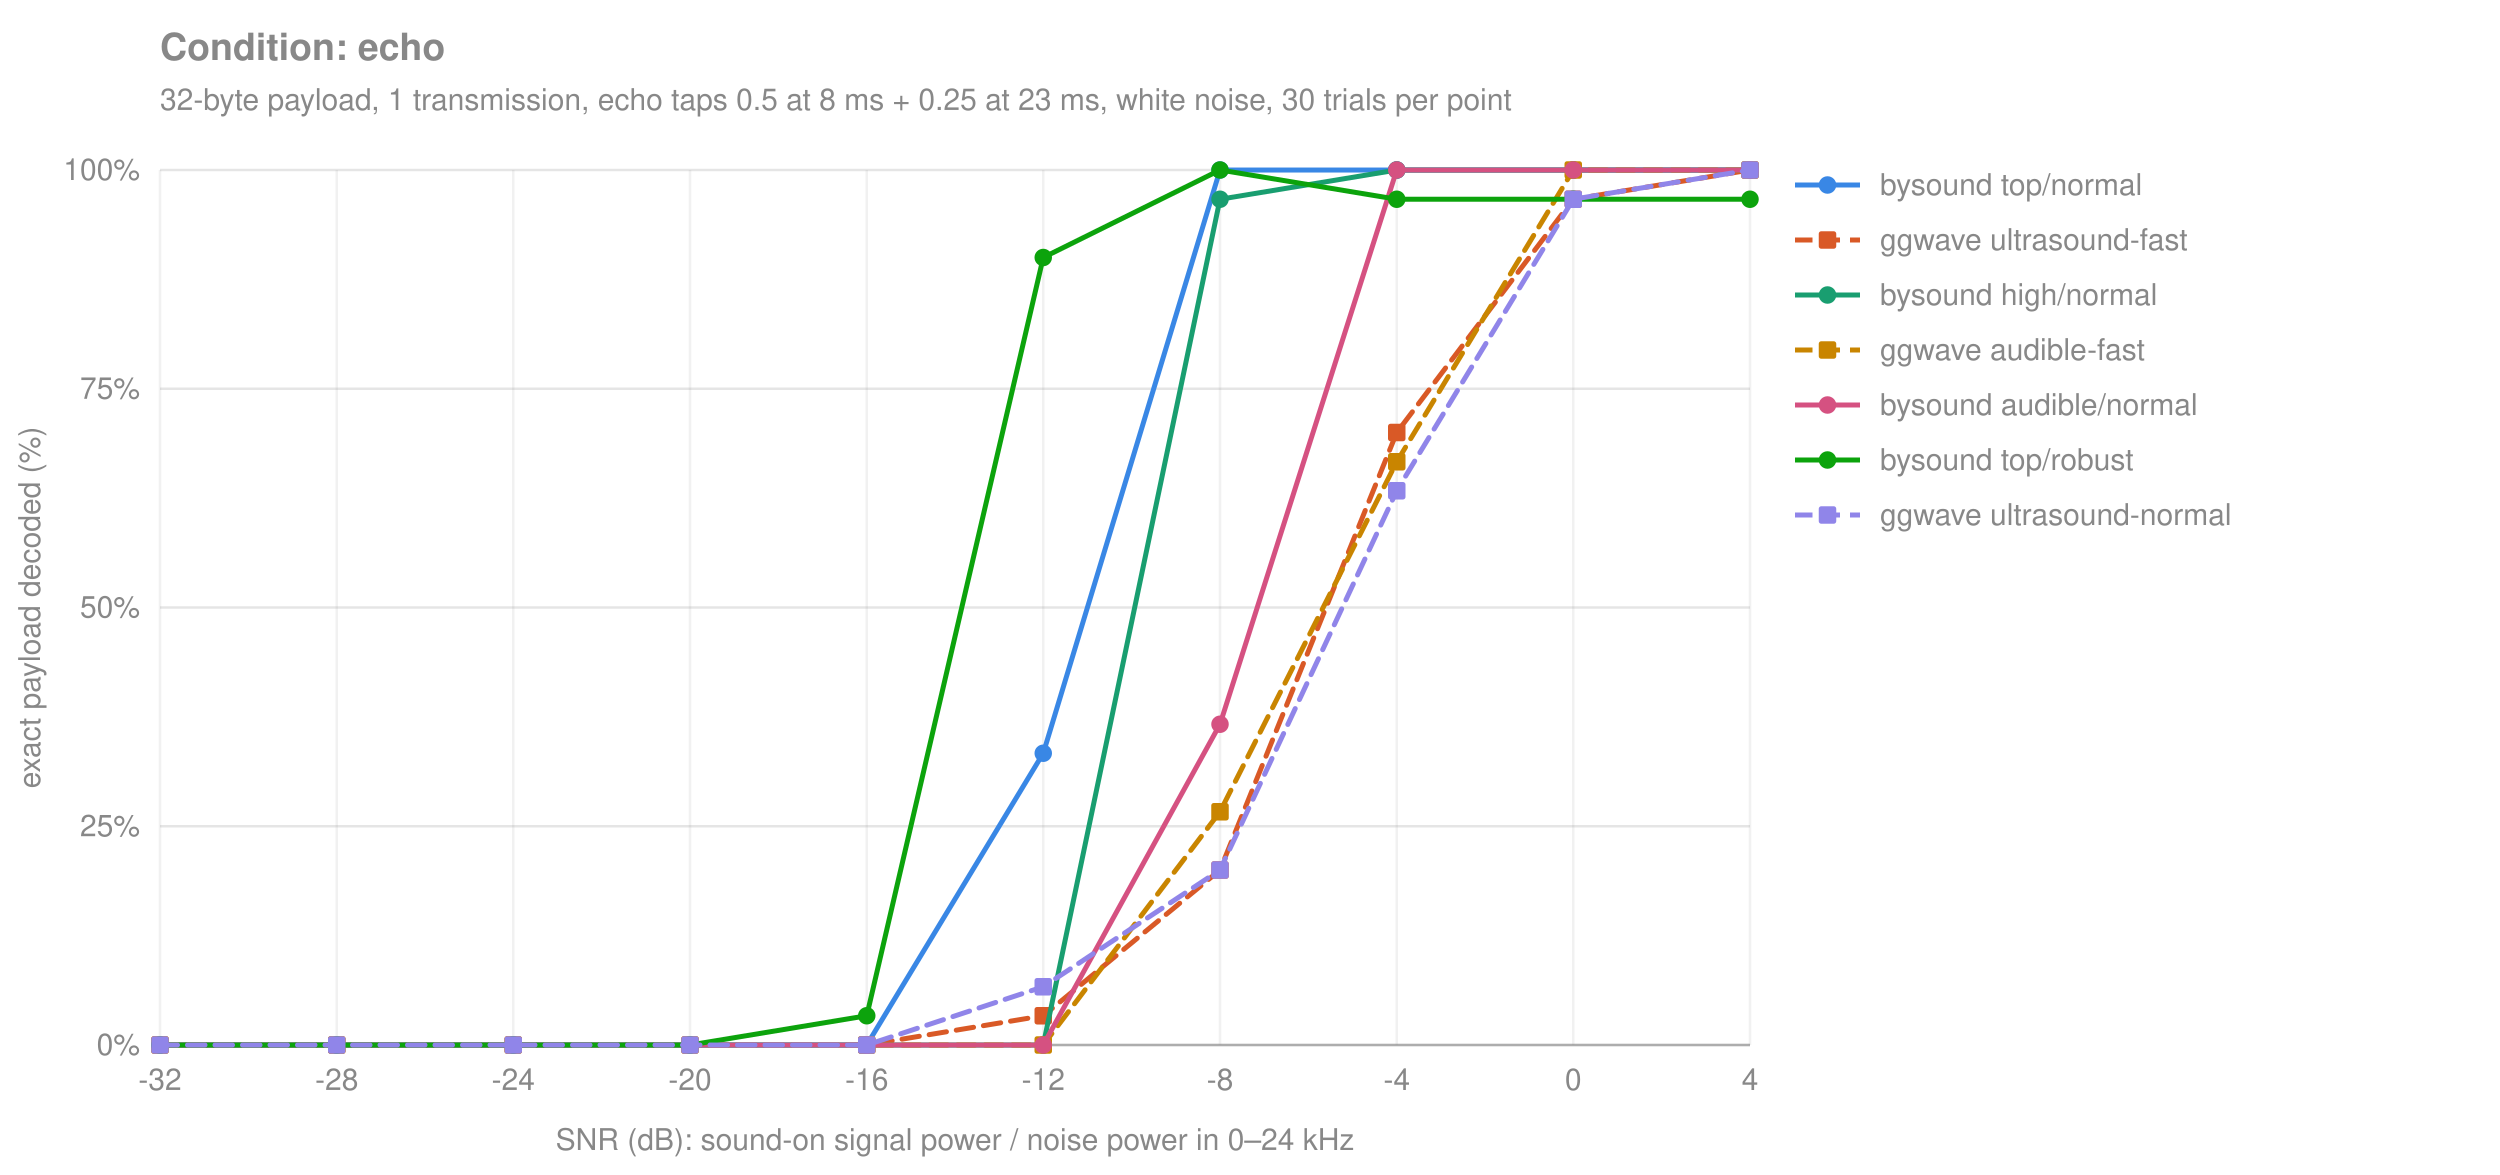
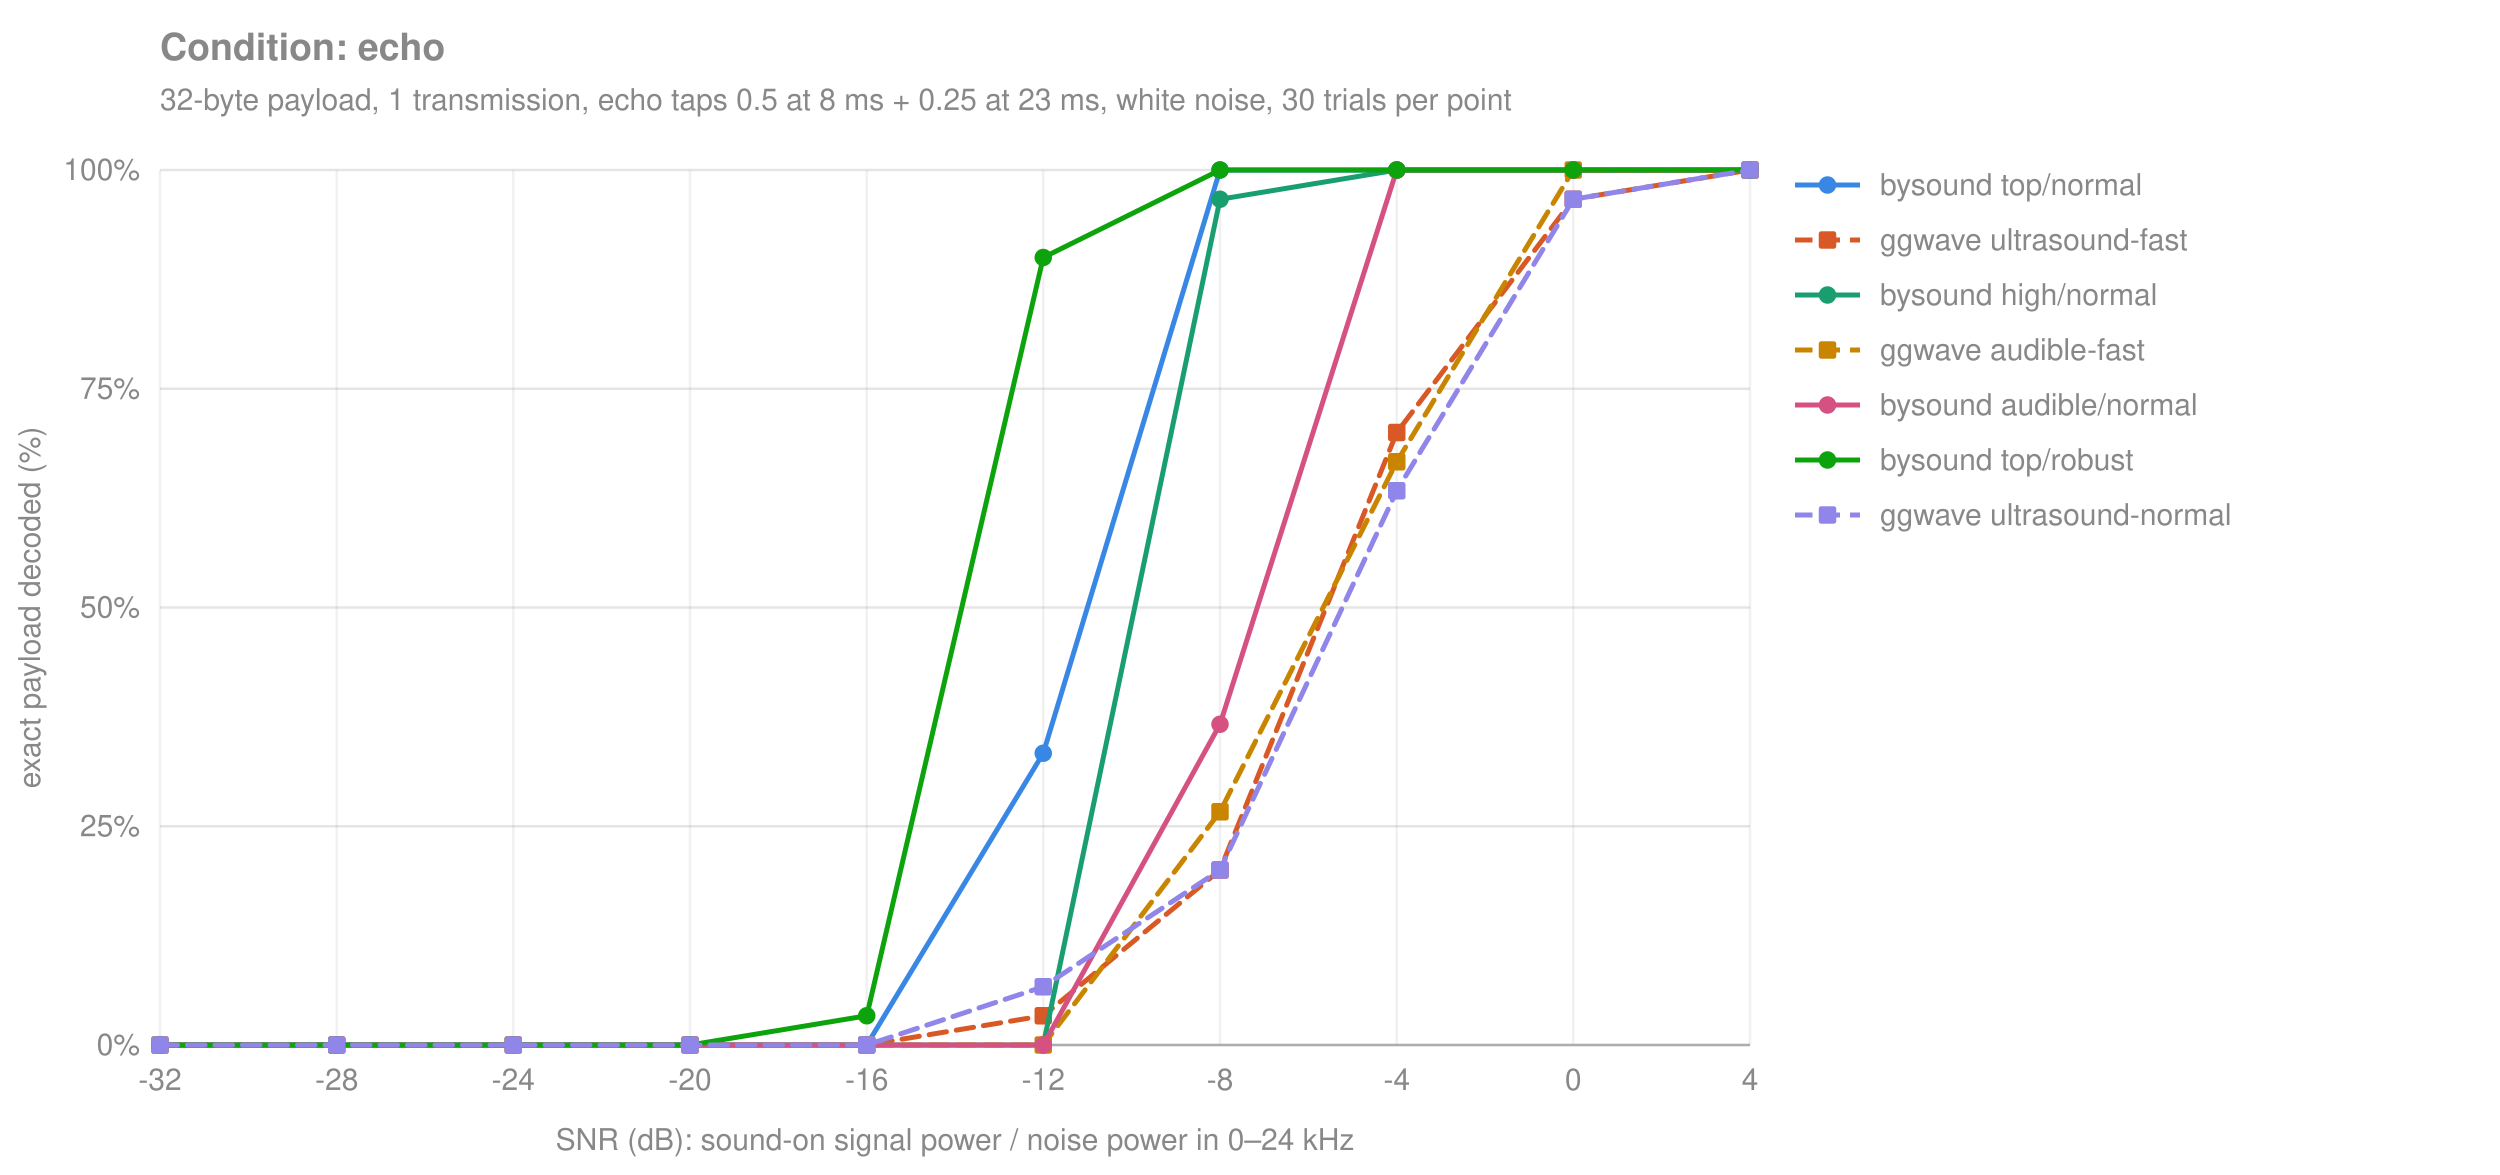
<svg xmlns="http://www.w3.org/2000/svg" width="1000" height="470" viewBox="0 0 1000 470" font-family="-apple-system,BlinkMacSystemFont,'Segoe UI',Helvetica,Arial,sans-serif" font-size="12">
  <text x="64" y="24" fill="#888888" font-size="15" font-weight="600">Condition: echo</text>
  <text x="64" y="44" fill="#888888" font-size="12">32-byte payload, 1 transmission, echo taps 0.5 at 8 ms + 0.25 at 23 ms, white noise, 30 trials per point</text>
  <line x1="64" x2="700" y1="418.0" y2="418.0" stroke="#888888" stroke-opacity="0.22" stroke-width="1" />
  <text x="56" y="418.0" fill="#888888" text-anchor="end" dominant-baseline="middle">0%</text>
  <line x1="64" x2="700" y1="330.5" y2="330.5" stroke="#888888" stroke-opacity="0.22" stroke-width="1" />
  <text x="56" y="330.5" fill="#888888" text-anchor="end" dominant-baseline="middle">25%</text>
  <line x1="64" x2="700" y1="243.0" y2="243.0" stroke="#888888" stroke-opacity="0.22" stroke-width="1" />
  <text x="56" y="243.0" fill="#888888" text-anchor="end" dominant-baseline="middle">50%</text>
  <line x1="64" x2="700" y1="155.5" y2="155.5" stroke="#888888" stroke-opacity="0.22" stroke-width="1" />
  <text x="56" y="155.5" fill="#888888" text-anchor="end" dominant-baseline="middle">75%</text>
  <line x1="64" x2="700" y1="68.0" y2="68.0" stroke="#888888" stroke-opacity="0.22" stroke-width="1" />
  <text x="56" y="68.0" fill="#888888" text-anchor="end" dominant-baseline="middle">100%</text>
  <line x1="64.0" x2="64.0" y1="68" y2="418" stroke="#888888" stroke-opacity="0.12" stroke-width="1" />
  <text x="64.0" y="436" fill="#888888" text-anchor="middle">-32</text>
  <line x1="134.7" x2="134.7" y1="68" y2="418" stroke="#888888" stroke-opacity="0.12" stroke-width="1" />
  <text x="134.7" y="436" fill="#888888" text-anchor="middle">-28</text>
  <line x1="205.3" x2="205.3" y1="68" y2="418" stroke="#888888" stroke-opacity="0.12" stroke-width="1" />
  <text x="205.3" y="436" fill="#888888" text-anchor="middle">-24</text>
  <line x1="276.0" x2="276.0" y1="68" y2="418" stroke="#888888" stroke-opacity="0.12" stroke-width="1" />
  <text x="276.0" y="436" fill="#888888" text-anchor="middle">-20</text>
  <line x1="346.7" x2="346.7" y1="68" y2="418" stroke="#888888" stroke-opacity="0.12" stroke-width="1" />
  <text x="346.7" y="436" fill="#888888" text-anchor="middle">-16</text>
  <line x1="417.3" x2="417.3" y1="68" y2="418" stroke="#888888" stroke-opacity="0.12" stroke-width="1" />
  <text x="417.3" y="436" fill="#888888" text-anchor="middle">-12</text>
  <line x1="488.0" x2="488.0" y1="68" y2="418" stroke="#888888" stroke-opacity="0.12" stroke-width="1" />
  <text x="488.0" y="436" fill="#888888" text-anchor="middle">-8</text>
  <line x1="558.7" x2="558.7" y1="68" y2="418" stroke="#888888" stroke-opacity="0.12" stroke-width="1" />
  <text x="558.7" y="436" fill="#888888" text-anchor="middle">-4</text>
  <line x1="629.3" x2="629.3" y1="68" y2="418" stroke="#888888" stroke-opacity="0.12" stroke-width="1" />
  <text x="629.3" y="436" fill="#888888" text-anchor="middle">0</text>
  <line x1="700.0" x2="700.0" y1="68" y2="418" stroke="#888888" stroke-opacity="0.12" stroke-width="1" />
  <text x="700.0" y="436" fill="#888888" text-anchor="middle">4</text>
  <line x1="64" x2="700" y1="418" y2="418" stroke="#888888" stroke-opacity="0.6" stroke-width="1" />
  <text x="382.0" y="460" fill="#888888" text-anchor="middle">SNR (dB): sound-on signal power / noise power in 0–24 kHz</text>
  <text transform="translate(16 243.0) rotate(-90)" fill="#888888" text-anchor="middle">exact payload decoded (%)</text>
  <path d="M64.0 418.0 L134.7 418.0 L205.3 418.0 L276.0 418.0 L346.7 418.0 L417.3 301.3 L488.0 68.0 L558.7 68.0 L629.3 68.0 L700.0 68.0" fill="none" stroke="#3987e5" stroke-width="2" stroke-linejoin="round" stroke-linecap="round" />
  <circle cx="64.0" cy="418.0" r="3.5" fill="#3987e5" />
  <circle cx="134.7" cy="418.0" r="3.5" fill="#3987e5" />
  <circle cx="205.3" cy="418.0" r="3.5" fill="#3987e5" />
  <circle cx="276.0" cy="418.0" r="3.5" fill="#3987e5" />
  <circle cx="346.7" cy="418.0" r="3.5" fill="#3987e5" />
  <circle cx="417.3" cy="301.3" r="3.5" fill="#3987e5" />
  <circle cx="488.0" cy="68.0" r="3.5" fill="#3987e5" />
  <circle cx="558.7" cy="68.0" r="3.5" fill="#3987e5" />
  <circle cx="629.3" cy="68.0" r="3.5" fill="#3987e5" />
  <circle cx="700.0" cy="68.0" r="3.5" fill="#3987e5" />
  <path d="M64.0 418.0 L134.7 418.0 L205.3 418.0 L276.0 418.0 L346.7 418.0 L417.3 406.3 L488.0 348.0 L558.7 173.0 L629.3 79.7 L700.0 68.0" fill="none" stroke="#d95926" stroke-width="2" stroke-linejoin="round" stroke-linecap="round" stroke-dasharray="7 4" />
  <rect x="60.5" y="414.5" width="7" height="7" rx="1" fill="#d95926" />
  <rect x="131.2" y="414.5" width="7" height="7" rx="1" fill="#d95926" />
  <rect x="201.8" y="414.5" width="7" height="7" rx="1" fill="#d95926" />
  <rect x="272.5" y="414.5" width="7" height="7" rx="1" fill="#d95926" />
  <rect x="343.2" y="414.5" width="7" height="7" rx="1" fill="#d95926" />
  <rect x="413.8" y="402.8" width="7" height="7" rx="1" fill="#d95926" />
  <rect x="484.5" y="344.5" width="7" height="7" rx="1" fill="#d95926" />
  <rect x="555.2" y="169.5" width="7" height="7" rx="1" fill="#d95926" />
  <rect x="625.8" y="76.2" width="7" height="7" rx="1" fill="#d95926" />
  <rect x="696.5" y="64.5" width="7" height="7" rx="1" fill="#d95926" />
  <path d="M64.0 418.0 L134.7 418.0 L205.3 418.0 L276.0 418.0 L346.7 418.0 L417.3 418.0 L488.0 79.7 L558.7 68.0 L629.3 68.0 L700.0 68.0" fill="none" stroke="#199e70" stroke-width="2" stroke-linejoin="round" stroke-linecap="round" />
  <circle cx="64.0" cy="418.0" r="3.5" fill="#199e70" />
  <circle cx="134.7" cy="418.0" r="3.5" fill="#199e70" />
  <circle cx="205.3" cy="418.0" r="3.5" fill="#199e70" />
  <circle cx="276.0" cy="418.0" r="3.5" fill="#199e70" />
  <circle cx="346.7" cy="418.0" r="3.5" fill="#199e70" />
  <circle cx="417.3" cy="418.0" r="3.5" fill="#199e70" />
  <circle cx="488.0" cy="79.7" r="3.5" fill="#199e70" />
  <circle cx="558.7" cy="68.0" r="3.5" fill="#199e70" />
  <circle cx="629.3" cy="68.0" r="3.5" fill="#199e70" />
  <circle cx="700.0" cy="68.0" r="3.5" fill="#199e70" />
  <path d="M64.0 418.0 L134.7 418.0 L205.3 418.0 L276.0 418.0 L346.7 418.0 L417.3 418.0 L488.0 324.7 L558.7 184.7 L629.3 68.0 L700.0 68.0" fill="none" stroke="#c98500" stroke-width="2" stroke-linejoin="round" stroke-linecap="round" stroke-dasharray="7 4" />
  <rect x="60.5" y="414.5" width="7" height="7" rx="1" fill="#c98500" />
  <rect x="131.2" y="414.5" width="7" height="7" rx="1" fill="#c98500" />
  <rect x="201.8" y="414.5" width="7" height="7" rx="1" fill="#c98500" />
  <rect x="272.5" y="414.5" width="7" height="7" rx="1" fill="#c98500" />
  <rect x="343.2" y="414.5" width="7" height="7" rx="1" fill="#c98500" />
  <rect x="413.8" y="414.5" width="7" height="7" rx="1" fill="#c98500" />
  <rect x="484.5" y="321.2" width="7" height="7" rx="1" fill="#c98500" />
  <rect x="555.2" y="181.2" width="7" height="7" rx="1" fill="#c98500" />
  <rect x="625.8" y="64.5" width="7" height="7" rx="1" fill="#c98500" />
  <rect x="696.5" y="64.5" width="7" height="7" rx="1" fill="#c98500" />
  <path d="M64.0 418.0 L134.7 418.0 L205.3 418.0 L276.0 418.0 L346.7 418.0 L417.3 418.0 L488.0 289.7 L558.7 68.0 L629.3 68.0 L700.0 68.0" fill="none" stroke="#d55181" stroke-width="2" stroke-linejoin="round" stroke-linecap="round" />
  <circle cx="64.0" cy="418.0" r="3.5" fill="#d55181" />
  <circle cx="134.7" cy="418.0" r="3.5" fill="#d55181" />
  <circle cx="205.3" cy="418.0" r="3.5" fill="#d55181" />
  <circle cx="276.0" cy="418.0" r="3.5" fill="#d55181" />
  <circle cx="346.7" cy="418.0" r="3.5" fill="#d55181" />
  <circle cx="417.3" cy="418.0" r="3.5" fill="#d55181" />
  <circle cx="488.0" cy="289.7" r="3.5" fill="#d55181" />
  <circle cx="558.7" cy="68.0" r="3.5" fill="#d55181" />
  <circle cx="629.3" cy="68.0" r="3.5" fill="#d55181" />
  <circle cx="700.0" cy="68.0" r="3.5" fill="#d55181" />
-   <path d="M64.0 418.0 L134.7 418.0 L205.3 418.0 L276.0 418.0 L346.7 406.3 L417.3 103.0 L488.0 68.0 L558.7 79.7 L629.3 79.7 L700.0 79.7" fill="none" stroke="#0ca30c" stroke-width="2" stroke-linejoin="round" stroke-linecap="round" />
+   <path d="M64.0 418.0 L134.7 418.0 L205.3 418.0 L276.0 418.0 L346.7 406.3 L417.3 103.0 L488.0 68.0 L558.7 68.0 L629.3 68.0 L700.0 68.0" fill="none" stroke="#0ca30c" stroke-width="2" stroke-linejoin="round" stroke-linecap="round" />
  <circle cx="64.0" cy="418.0" r="3.5" fill="#0ca30c" />
  <circle cx="134.7" cy="418.0" r="3.5" fill="#0ca30c" />
  <circle cx="205.3" cy="418.0" r="3.5" fill="#0ca30c" />
  <circle cx="276.0" cy="418.0" r="3.5" fill="#0ca30c" />
  <circle cx="346.7" cy="406.3" r="3.5" fill="#0ca30c" />
  <circle cx="417.3" cy="103.0" r="3.5" fill="#0ca30c" />
  <circle cx="488.0" cy="68.0" r="3.5" fill="#0ca30c" />
-   <circle cx="558.7" cy="79.7" r="3.5" fill="#0ca30c" />
-   <circle cx="629.3" cy="79.7" r="3.5" fill="#0ca30c" />
-   <circle cx="700.0" cy="79.7" r="3.5" fill="#0ca30c" />
+   <circle cx="558.7" cy="68.0" r="3.5" fill="#0ca30c" />
+   <circle cx="629.3" cy="68.0" r="3.5" fill="#0ca30c" />
+   <circle cx="700.0" cy="68.0" r="3.5" fill="#0ca30c" />
  <path d="M64.0 418.0 L134.7 418.0 L205.3 418.0 L276.0 418.0 L346.7 418.0 L417.3 394.7 L488.0 348.0 L558.7 196.3 L629.3 79.7 L700.0 68.0" fill="none" stroke="#9085e9" stroke-width="2" stroke-linejoin="round" stroke-linecap="round" stroke-dasharray="7 4" />
  <rect x="60.5" y="414.5" width="7" height="7" rx="1" fill="#9085e9" />
  <rect x="131.2" y="414.5" width="7" height="7" rx="1" fill="#9085e9" />
  <rect x="201.8" y="414.5" width="7" height="7" rx="1" fill="#9085e9" />
  <rect x="272.5" y="414.5" width="7" height="7" rx="1" fill="#9085e9" />
  <rect x="343.2" y="414.5" width="7" height="7" rx="1" fill="#9085e9" />
  <rect x="413.8" y="391.2" width="7" height="7" rx="1" fill="#9085e9" />
  <rect x="484.5" y="344.5" width="7" height="7" rx="1" fill="#9085e9" />
  <rect x="555.2" y="192.8" width="7" height="7" rx="1" fill="#9085e9" />
  <rect x="625.8" y="76.2" width="7" height="7" rx="1" fill="#9085e9" />
  <rect x="696.5" y="64.5" width="7" height="7" rx="1" fill="#9085e9" />
  <line x1="718" x2="744" y1="74" y2="74" stroke="#3987e5" stroke-width="2" />
  <circle cx="731" cy="74" r="3.5" fill="#3987e5" />
  <text x="752" y="74" fill="#888888" dominant-baseline="middle">bysound top/normal</text>
  <line x1="718" x2="744" y1="96" y2="96" stroke="#d95926" stroke-width="2" stroke-dasharray="7 4" />
  <rect x="727.5" y="92.5" width="7" height="7" rx="1" fill="#d95926" />
  <text x="752" y="96" fill="#888888" dominant-baseline="middle">ggwave ultrasound-fast</text>
  <line x1="718" x2="744" y1="118" y2="118" stroke="#199e70" stroke-width="2" />
  <circle cx="731" cy="118" r="3.5" fill="#199e70" />
  <text x="752" y="118" fill="#888888" dominant-baseline="middle">bysound high/normal</text>
  <line x1="718" x2="744" y1="140" y2="140" stroke="#c98500" stroke-width="2" stroke-dasharray="7 4" />
  <rect x="727.5" y="136.5" width="7" height="7" rx="1" fill="#c98500" />
  <text x="752" y="140" fill="#888888" dominant-baseline="middle">ggwave audible-fast</text>
  <line x1="718" x2="744" y1="162" y2="162" stroke="#d55181" stroke-width="2" />
  <circle cx="731" cy="162" r="3.5" fill="#d55181" />
  <text x="752" y="162" fill="#888888" dominant-baseline="middle">bysound audible/normal</text>
  <line x1="718" x2="744" y1="184" y2="184" stroke="#0ca30c" stroke-width="2" />
  <circle cx="731" cy="184" r="3.5" fill="#0ca30c" />
  <text x="752" y="184" fill="#888888" dominant-baseline="middle">bysound top/robust</text>
  <line x1="718" x2="744" y1="206" y2="206" stroke="#9085e9" stroke-width="2" stroke-dasharray="7 4" />
  <rect x="727.5" y="202.5" width="7" height="7" rx="1" fill="#9085e9" />
  <text x="752" y="206" fill="#888888" dominant-baseline="middle">ggwave ultrasound-normal</text>
</svg>
